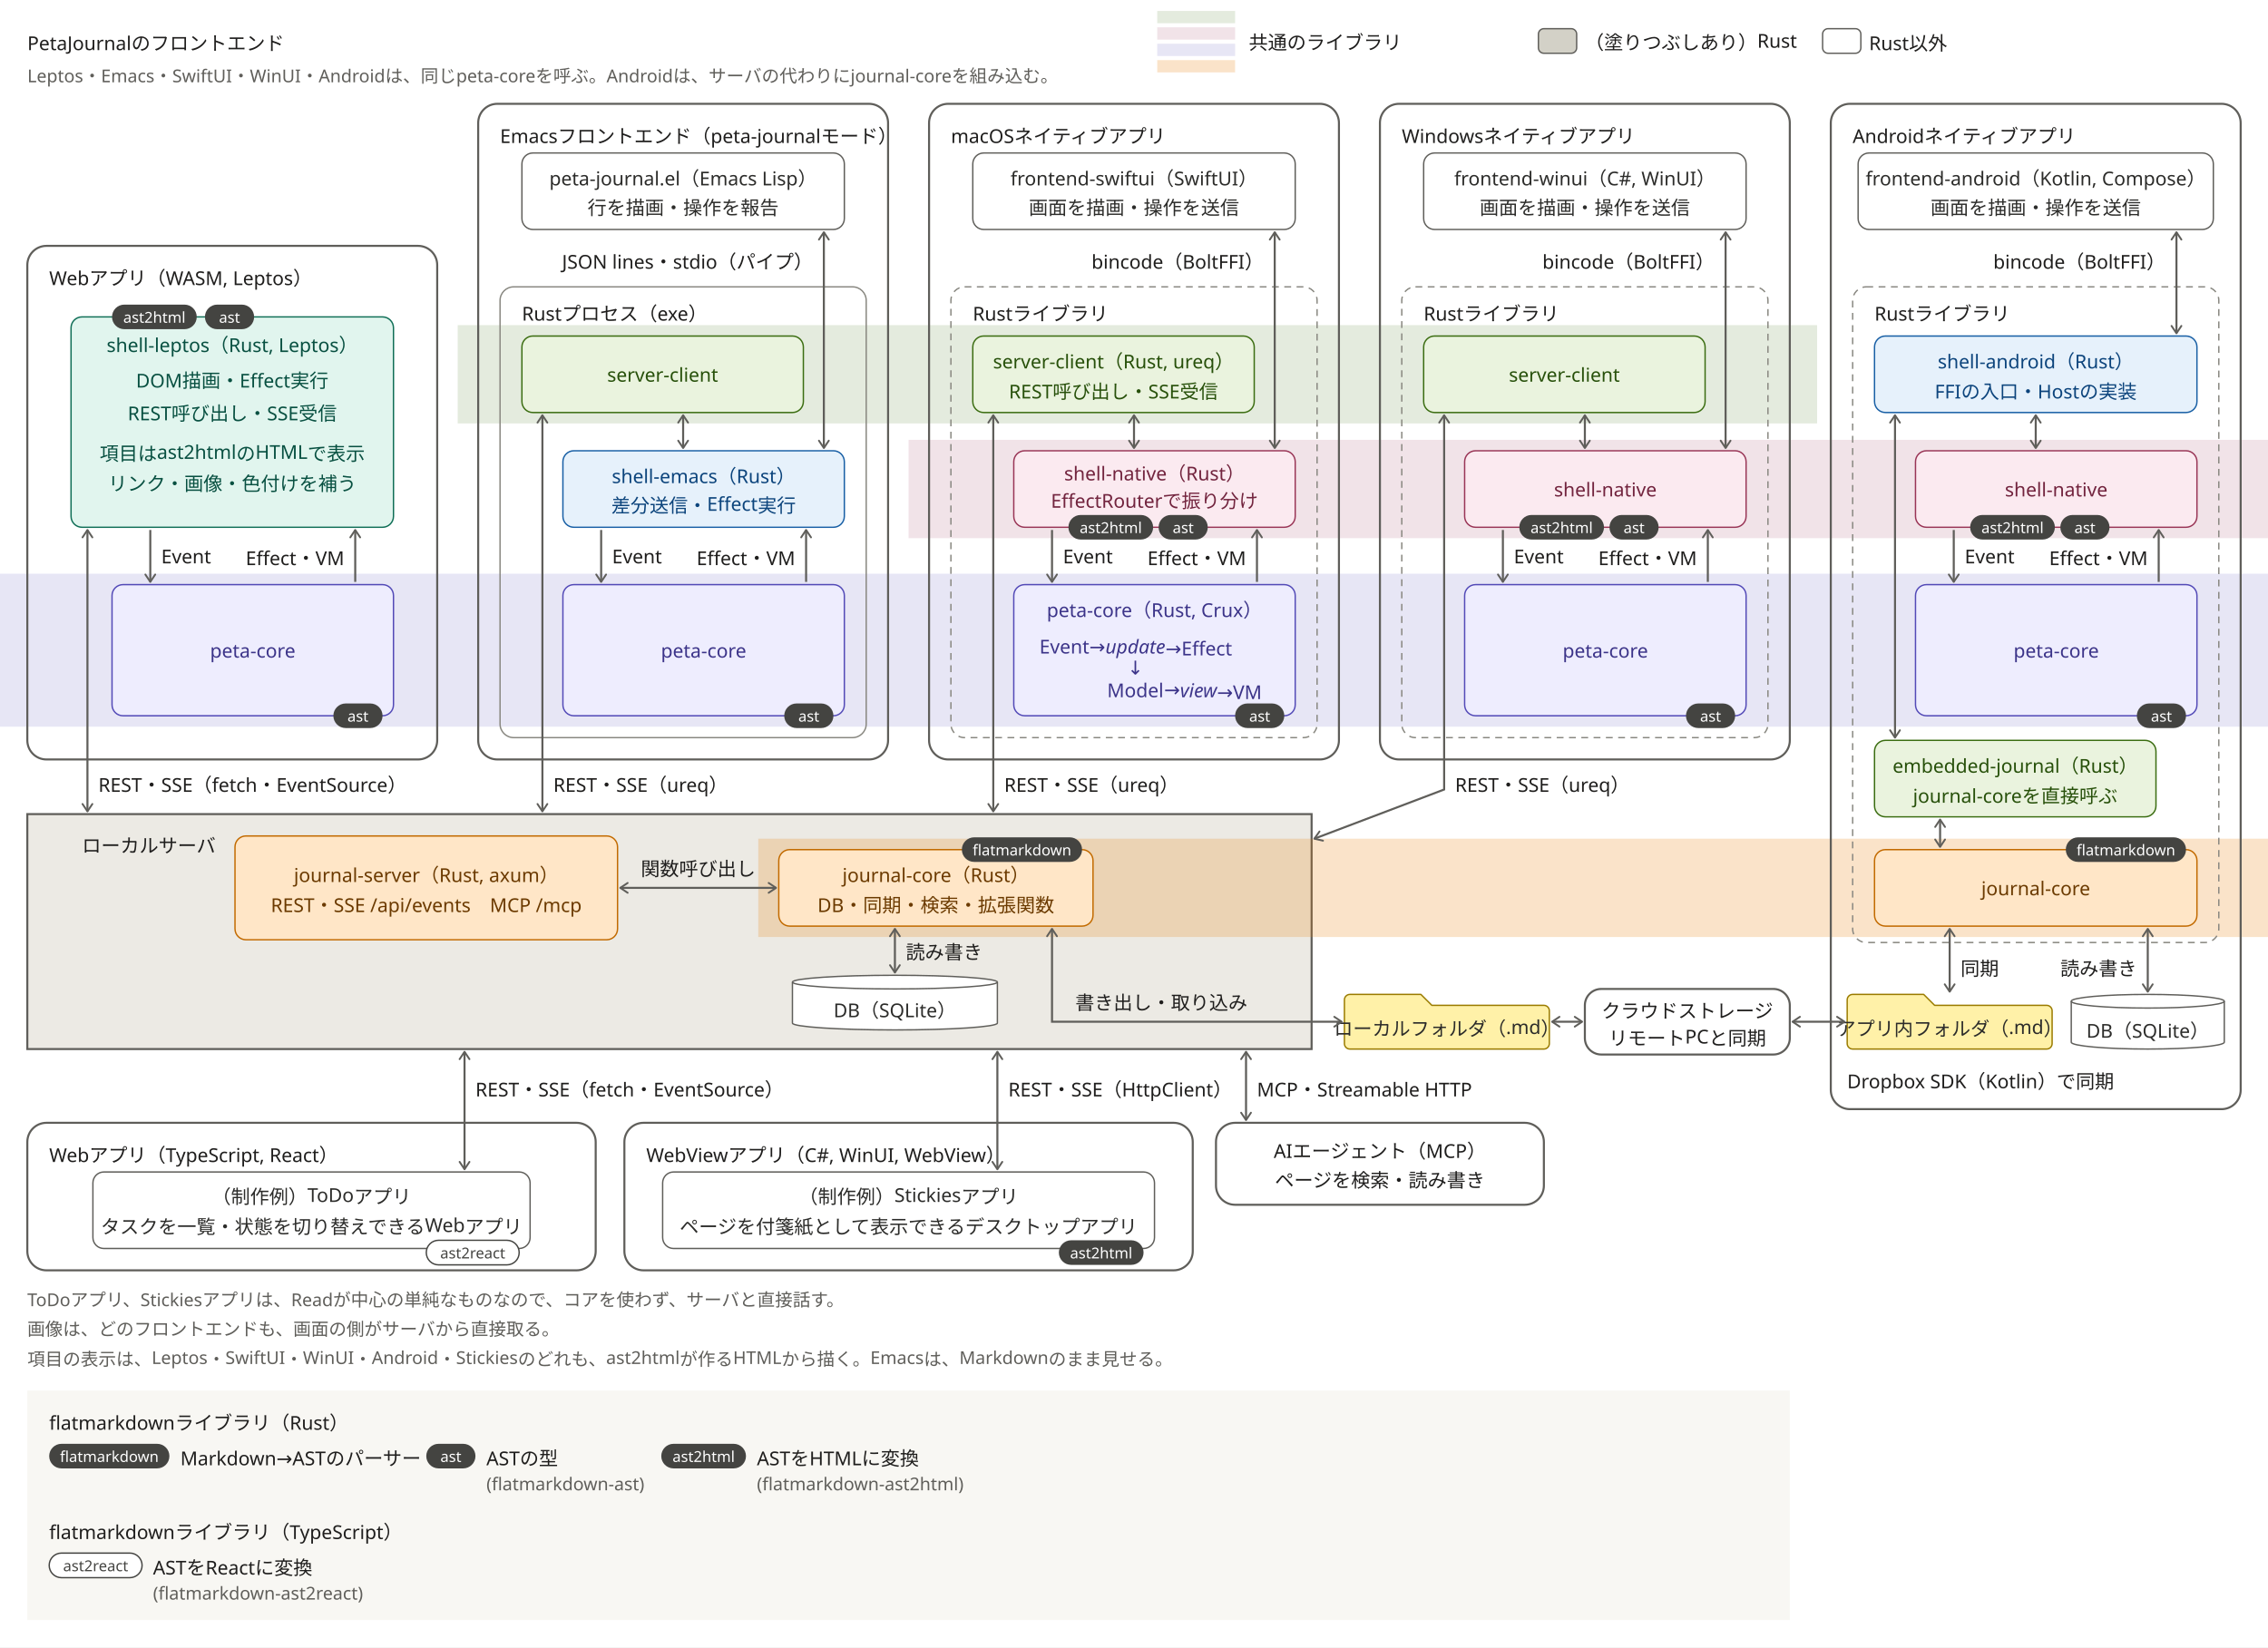
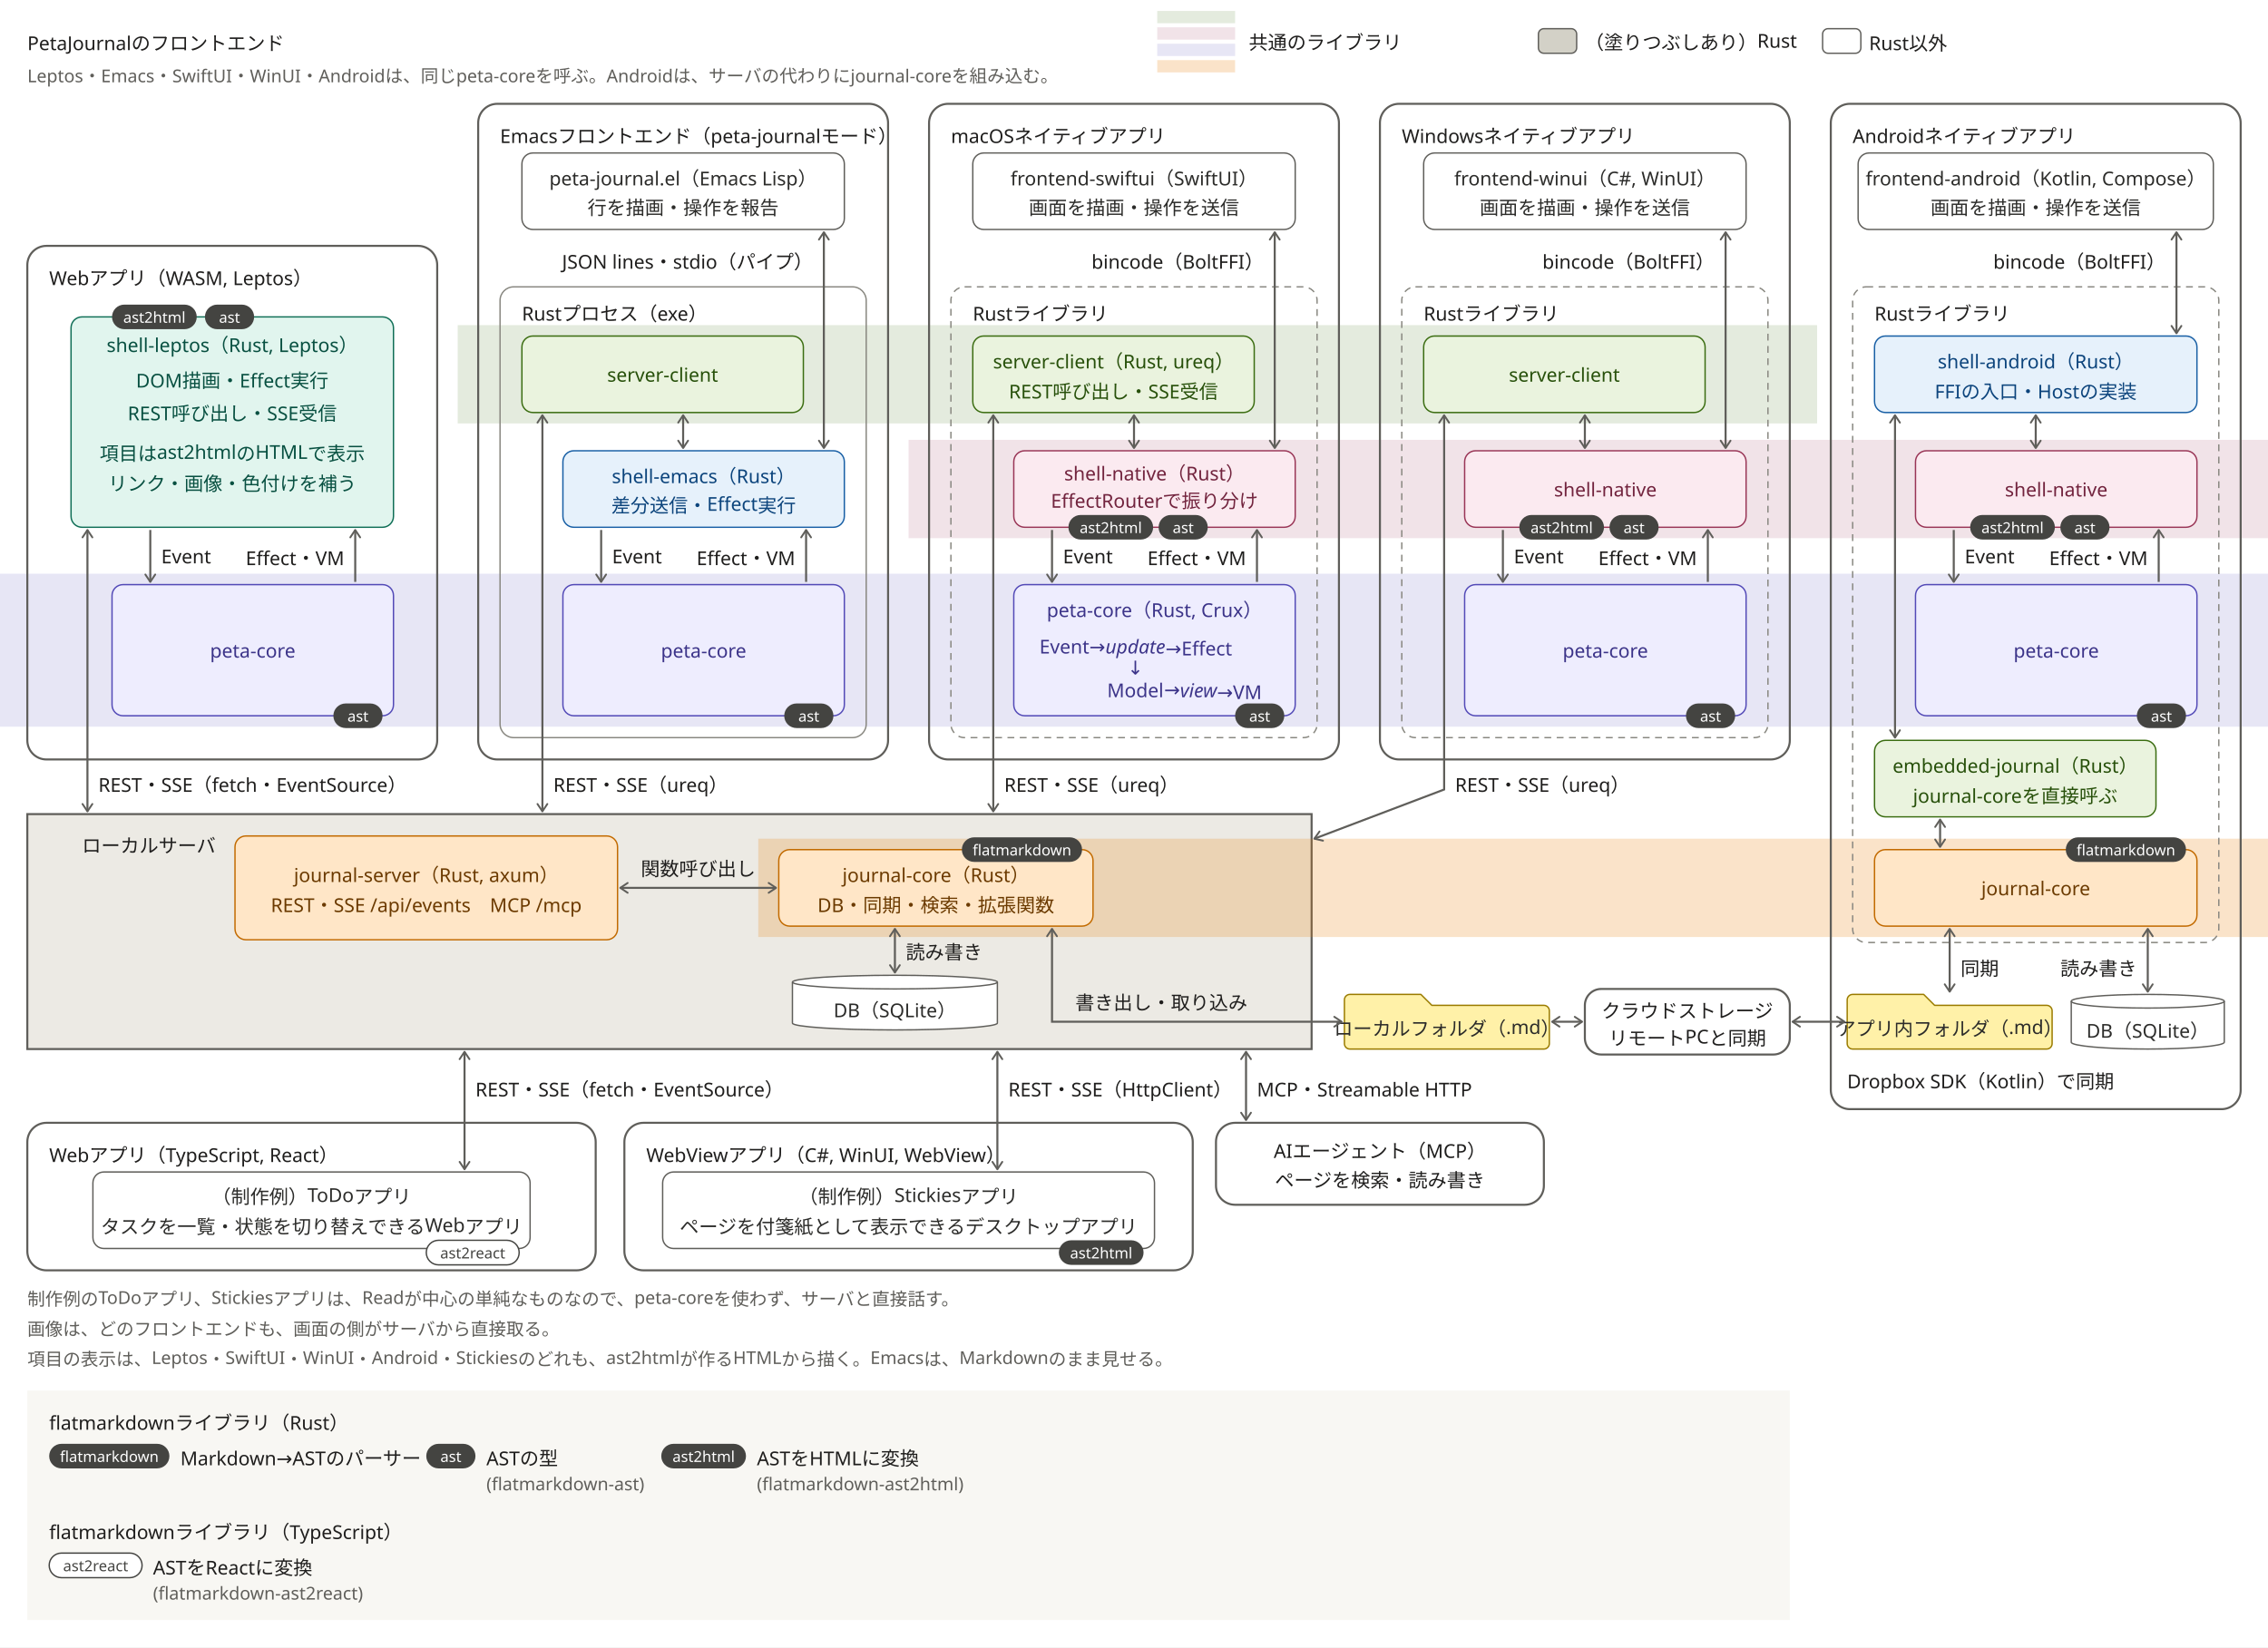
<svg xmlns="http://www.w3.org/2000/svg" width="1660" height="1206" viewBox="0 0 1660 1206" role="img">
  <defs>
    <marker id="arrow" viewBox="0 0 10 10" refX="8" refY="5" markerWidth="6" markerHeight="6" orient="auto-start-reverse">
      <path d="M2 1L8 5L2 9" fill="none" stroke="#5F5E5A" stroke-width="1.5" stroke-linecap="round" stroke-linejoin="round" />
    </marker>
    <style>
text { font-family: "Hiragino Sans", "Yu Gothic UI", "Meiryo", "Noto Sans JP", sans-serif; font-size: 14px; fill: #1F1E1D; }
.th { font-weight: 500; }
.note { font-size: 13px; fill: #5F5E5A; }
.arr { stroke: #5F5E5A; stroke-width: 1.5; fill: none; }
.frame { fill: none; stroke: #5F5E5A; stroke-width: 1.5; }
.inner { fill: none; stroke: #888780; stroke-width: 1; stroke-dasharray: 5 4; }
.teal rect { fill: #E1F5EE; stroke: #0F6E56; stroke-width: 1; }
.teal text { fill: #085041; }
.purple rect { fill: #EEEDFE; stroke: #534AB7; stroke-width: 1; }
.purple text { fill: #3C3489; }
.coral rect { fill: #FFE6C7; stroke: #C26A00; stroke-width: 1; }
.coral text { fill: #6B3A00; }
.gray rect { fill: #F1EFE8; stroke: #5F5E5A; stroke-width: 1; }
.gray text { fill: #2C2C2A; }
.blue rect { fill: #E6F1FB; stroke: #185FA5; stroke-width: 1; }
.blue text { fill: #0C447C; }
.pink rect { fill: #FBEAF0; stroke: #993556; stroke-width: 1; }
.pink text { fill: #72243E; }
.green rect { fill: #EAF3DE; stroke: #3B6D11; stroke-width: 1; }
.green text { fill: #27500A; }
.other rect { fill: #FFFFFF; }
.store path { fill: #FFFFFF; stroke: #5F5E5A; stroke-width: 1; stroke-linejoin: round; }
.store path.folder { fill: #FFF1A8; stroke: #9A7B00; }
.chip rect { fill: #444441; stroke: none; }
.chip text { fill: #FFFFFF; font-size: 11px; font-weight: 500; }
.wip rect { stroke-dasharray: 5 4; }
.badge rect { fill: #FAEEDA; stroke: #BA7517; stroke-width: 1; }
.badge text { fill: #854F0B; font-size: 12px; font-weight: 500; }
</style>
  </defs>
  <rect x="0" y="0" width="1660" height="1206" fill="#FFFFFF" />
  <rect x="0" y="420" width="1660" height="112" fill="#534AB7" fill-opacity="0.14" />
  <rect x="335" y="238" width="995" height="72" fill="#3B6D11" fill-opacity="0.14" />
  <rect x="665" y="322" width="995" height="72" fill="#993556" fill-opacity="0.14" />
  <rect class="frame" x="20" y="596" width="940" height="172" style="fill:#ECEAE4" />
  <rect x="555" y="614" width="1105" height="72" fill="#E8830C" fill-opacity="0.22" />
  <text class="th" x="20" y="30" dominant-baseline="central">PetaJournalのフロントエンド</text>
  <text class="note" x="20" y="54" dominant-baseline="central">Leptos・Emacs・SwiftUI・WinUI・Androidは、同じpeta-coreを呼ぶ。Androidは、サーバの代わりにjournal-coreを組み込む。</text>
  <rect x="847" y="8" width="57" height="9" fill="#3B6D11" fill-opacity="0.14" />
  <rect x="847" y="20" width="57" height="9" fill="#993556" fill-opacity="0.14" />
  <rect x="847" y="32" width="57" height="9" fill="#534AB7" fill-opacity="0.14" />
  <rect x="847" y="44" width="57" height="9" fill="#E8830C" fill-opacity="0.22" />
  <text x="914" y="30" dominant-baseline="central">共通のライブラリ</text>
  <g class="gray">
    <rect x="1126" y="21" width="28" height="18" rx="4" style="fill:#D3D1C7" />
    <text x="1160" y="30" dominant-baseline="central" style="fill:#1F1E1D">（塗りつぶしあり）Rust</text>
  </g>
  <g class="gray other">
    <rect x="1334" y="21" width="28" height="18" rx="4" />
    <text x="1368" y="30" dominant-baseline="central" style="fill:#1F1E1D">Rust以外</text>
  </g>
  <g transform="translate(0,56)">
    <rect class="frame" x="20" y="124" width="300" height="376" rx="14" />
    <text class="th" x="36" y="146" dominant-baseline="central">Webアプリ（WASM, Leptos）</text>
    <rect class="frame" x="350" y="20" width="300" height="480" rx="14" />
    <text class="th" x="366" y="42" dominant-baseline="central">Emacsフロントエンド（peta-journalモード）</text>
    <rect class="inner" x="366" y="154" width="268" height="330" rx="10" style="stroke-dasharray:none" />
    <text x="382" y="172" dominant-baseline="central">Rustプロセス（exe）</text>
    <rect class="frame" x="680" y="20" width="300" height="480" rx="14" />
    <text class="th" x="696" y="42" dominant-baseline="central">macOSネイティブアプリ</text>
    <rect class="inner" x="696" y="154" width="268" height="330" rx="10" />
    <text x="712" y="172" dominant-baseline="central">Rustライブラリ</text>
    <g class="teal">
      <rect x="52" y="176" width="236" height="154" rx="8" />
      <text class="th" x="170" y="195" text-anchor="middle" dominant-baseline="central">shell-leptos（Rust, Leptos）</text>
      <text x="170" y="221" text-anchor="middle" dominant-baseline="central">DOM描画・Effect実行</text>
      <text x="170" y="245" text-anchor="middle" dominant-baseline="central">REST呼び出し・SSE受信</text>
      <text x="170" y="275" text-anchor="middle" dominant-baseline="central">項目はast2htmlのHTMLで表示</text>
      <text x="170" y="297" text-anchor="middle" dominant-baseline="central">リンク・画像・色付けを補う</text>
    </g>
    <g class="purple">
      <rect x="82" y="372" width="206" height="96" rx="8" />
      <text class="th" x="185" y="420" text-anchor="middle" dominant-baseline="central">peta-core</text>
    </g>
    <g class="gray other">
      <rect x="382" y="56" width="236" height="56" rx="8" />
      <text class="th" x="500" y="73" text-anchor="middle" dominant-baseline="central">peta-journal.el（Emacs Lisp）</text>
      <text x="500" y="95" text-anchor="middle" dominant-baseline="central">行を描画・操作を報告</text>
    </g>
    <g class="green">
      <rect x="382" y="190" width="206" height="56" rx="8" />
      <text class="th" x="485" y="218" text-anchor="middle" dominant-baseline="central">server-client</text>
    </g>
    <g class="blue">
      <rect x="412" y="274" width="206" height="56" rx="8" />
      <text class="th" x="515" y="291" text-anchor="middle" dominant-baseline="central">shell-emacs（Rust）</text>
      <text x="515" y="313" text-anchor="middle" dominant-baseline="central">差分送信・Effect実行</text>
    </g>
    <g class="purple">
      <rect x="412" y="372" width="206" height="96" rx="8" />
      <text class="th" x="515" y="420" text-anchor="middle" dominant-baseline="central">peta-core</text>
    </g>
    <g class="gray other">
      <rect x="712" y="56" width="236" height="56" rx="8" />
      <text class="th" x="830" y="73" text-anchor="middle" dominant-baseline="central">frontend-swiftui（SwiftUI）</text>
      <text x="830" y="95" text-anchor="middle" dominant-baseline="central">画面を描画・操作を送信</text>
    </g>
    <g class="green">
      <rect x="712" y="190" width="206" height="56" rx="8" />
      <text class="th" x="815" y="207" text-anchor="middle" dominant-baseline="central">server-client（Rust, ureq）</text>
      <text x="815" y="229" text-anchor="middle" dominant-baseline="central">REST呼び出し・SSE受信</text>
    </g>
    <g class="pink">
      <rect x="742" y="274" width="206" height="56" rx="8" />
      <text class="th" x="845" y="289" text-anchor="middle" dominant-baseline="central">shell-native（Rust）</text>
      <text x="845" y="309" text-anchor="middle" dominant-baseline="central">EffectRouterで振り分け</text>
    </g>
    <g class="purple">
      <rect x="742" y="372" width="206" height="96" rx="8" />
      <text class="th" x="845" y="389" text-anchor="middle" dominant-baseline="central">peta-core（Rust, Crux）</text>
      <text x="809" y="417" text-anchor="end" dominant-baseline="central">Event→</text>
      <text x="831" y="417" text-anchor="middle" dominant-baseline="central" font-style="italic">update</text>
      <text x="853" y="417" dominant-baseline="central">→Effect</text>
      <text x="831" y="433" text-anchor="middle" dominant-baseline="central">↓</text>
      <text x="831" y="449" text-anchor="middle" dominant-baseline="central">Model</text>
      <text x="852" y="449" dominant-baseline="central">→<tspan font-style="italic">view</tspan>→VM</text>
    </g>
    <line class="arr" x1="110" y1="332" x2="110" y2="370" marker-end="url(#arrow)" />
    <text x="118" y="351" dominant-baseline="central">Event</text>
    <line class="arr" x1="260" y1="370" x2="260" y2="332" marker-end="url(#arrow)" />
    <text x="252" y="351" text-anchor="end" dominant-baseline="central">Effect・VM</text>
    <line class="arr" x1="500" y1="248" x2="500" y2="272" marker-start="url(#arrow)" marker-end="url(#arrow)" />
    <line class="arr" x1="440" y1="332" x2="440" y2="370" marker-end="url(#arrow)" />
    <text x="448" y="351" dominant-baseline="central">Event</text>
    <line class="arr" x1="590" y1="370" x2="590" y2="332" marker-end="url(#arrow)" />
    <text x="582" y="351" text-anchor="end" dominant-baseline="central">Effect・VM</text>
    <line class="arr" x1="830" y1="248" x2="830" y2="272" marker-start="url(#arrow)" marker-end="url(#arrow)" />
    <line class="arr" x1="770" y1="332" x2="770" y2="370" marker-end="url(#arrow)" />
    <text x="778" y="351" dominant-baseline="central">Event</text>
    <line class="arr" x1="920" y1="370" x2="920" y2="332" marker-end="url(#arrow)" />
    <text x="912" y="351" text-anchor="end" dominant-baseline="central">Effect・VM</text>
    <line class="arr" x1="603" y1="114" x2="603" y2="272" marker-start="url(#arrow)" marker-end="url(#arrow)" />
    <text x="595" y="134" text-anchor="end" dominant-baseline="central">JSON lines・stdio（パイプ）</text>
    <line class="arr" x1="933" y1="114" x2="933" y2="272" marker-start="url(#arrow)" marker-end="url(#arrow)" />
    <text x="925" y="134" text-anchor="end" dominant-baseline="central">bincode（BoltFFI）</text>
    <line class="arr" x1="64" y1="332" x2="64" y2="538" marker-start="url(#arrow)" marker-end="url(#arrow)" />
    <text x="72" y="517" dominant-baseline="central">REST・SSE（fetch・EventSource）</text>
    <line class="arr" x1="397" y1="248" x2="397" y2="538" marker-start="url(#arrow)" marker-end="url(#arrow)" />
    <text x="405" y="517" dominant-baseline="central">REST・SSE（ureq）</text>
    <line class="arr" x1="727" y1="248" x2="727" y2="538" marker-start="url(#arrow)" marker-end="url(#arrow)" />
    <text x="735" y="517" dominant-baseline="central">REST・SSE（ureq）</text>
    <rect class="frame" x="1010" y="20" width="300" height="480" rx="14" />
    <text class="th" x="1026" y="42" dominant-baseline="central">Windowsネイティブアプリ</text>
    <rect class="inner" x="1026" y="154" width="268" height="330" rx="10" />
    <text x="1042" y="172" dominant-baseline="central">Rustライブラリ</text>
    <g class="gray other">
      <rect x="1042" y="56" width="236" height="56" rx="8" />
      <text class="th" x="1160" y="73" text-anchor="middle" dominant-baseline="central">frontend-winui（C#, WinUI）</text>
      <text x="1160" y="95" text-anchor="middle" dominant-baseline="central">画面を描画・操作を送信</text>
    </g>
    <g class="green">
      <rect x="1042" y="190" width="206" height="56" rx="8" />
      <text class="th" x="1145" y="218" text-anchor="middle" dominant-baseline="central">server-client</text>
    </g>
    <g class="pink">
      <rect x="1072" y="274" width="206" height="56" rx="8" />
      <text class="th" x="1175" y="302" text-anchor="middle" dominant-baseline="central">shell-native</text>
    </g>
    <g class="purple">
      <rect x="1072" y="372" width="206" height="96" rx="8" />
      <text class="th" x="1175" y="420" text-anchor="middle" dominant-baseline="central">peta-core</text>
    </g>
    <line class="arr" x1="1160" y1="248" x2="1160" y2="272" marker-start="url(#arrow)" marker-end="url(#arrow)" />
    <line class="arr" x1="1100" y1="332" x2="1100" y2="370" marker-end="url(#arrow)" />
    <text x="1108" y="351" dominant-baseline="central">Event</text>
    <line class="arr" x1="1250" y1="370" x2="1250" y2="332" marker-end="url(#arrow)" />
    <text x="1242" y="351" text-anchor="end" dominant-baseline="central">Effect・VM</text>
    <line class="arr" x1="1263" y1="114" x2="1263" y2="272" marker-start="url(#arrow)" marker-end="url(#arrow)" />
    <text x="1255" y="134" text-anchor="end" dominant-baseline="central">bincode（BoltFFI）</text>
    <path class="arr" d="M1057 248V522L962 558" marker-start="url(#arrow)" marker-end="url(#arrow)" />
    <text x="1065" y="517" dominant-baseline="central">REST・SSE（ureq）</text>
    <g class="chip">
      <rect x="1234" y="459" width="36" height="18" rx="9" />
      <text x="1252" y="468" text-anchor="middle" dominant-baseline="central">ast</text>
      <rect x="1112" y="321" width="62" height="18" rx="9" />
      <text x="1143" y="330" text-anchor="middle" dominant-baseline="central">ast2html</text>
      <rect x="1178" y="321" width="36" height="18" rx="9" />
      <text x="1196" y="330" text-anchor="middle" dominant-baseline="central">ast</text>
    </g>
    <rect class="frame" x="1340" y="20" width="300" height="736" rx="14" />
    <text class="th" x="1356" y="42" dominant-baseline="central">Androidネイティブアプリ</text>
    <rect class="inner" x="1356" y="154" width="268" height="480" rx="10" />
    <text x="1372" y="172" dominant-baseline="central">Rustライブラリ</text>
    <g class="gray other">
      <rect x="1360" y="56" width="260" height="56" rx="8" />
      <text class="th" x="1490" y="73" text-anchor="middle" dominant-baseline="central">frontend-android（Kotlin, Compose）</text>
      <text x="1490" y="95" text-anchor="middle" dominant-baseline="central">画面を描画・操作を送信</text>
    </g>
    <g class="green">
      <rect x="1372" y="486" width="206" height="56" rx="8" />
      <text class="th" x="1475" y="503" text-anchor="middle" dominant-baseline="central">embedded-journal（Rust）</text>
      <text x="1475" y="525" text-anchor="middle" dominant-baseline="central">journal-coreを直接呼ぶ</text>
    </g>
    <g class="blue">
      <rect x="1372" y="190" width="236" height="56" rx="8" />
      <text class="th" x="1490" y="207" text-anchor="middle" dominant-baseline="central">shell-android（Rust）</text>
      <text x="1490" y="229" text-anchor="middle" dominant-baseline="central">FFIの入口・Hostの実装</text>
    </g>
    <g class="pink">
      <rect x="1402" y="274" width="206" height="56" rx="8" />
      <text class="th" x="1505" y="302" text-anchor="middle" dominant-baseline="central">shell-native</text>
    </g>
    <g class="purple">
      <rect x="1402" y="372" width="206" height="96" rx="8" />
      <text class="th" x="1505" y="420" text-anchor="middle" dominant-baseline="central">peta-core</text>
    </g>
    <line class="arr" x1="1490" y1="248" x2="1490" y2="272" marker-start="url(#arrow)" marker-end="url(#arrow)" />
    <g class="coral">
      <rect x="1372" y="566" width="236" height="56" rx="8" />
      <text class="th" x="1490" y="594" text-anchor="middle" dominant-baseline="central">journal-core</text>
    </g>
    <line class="arr" x1="1387" y1="248" x2="1387" y2="484" marker-start="url(#arrow)" marker-end="url(#arrow)" />
    <line class="arr" x1="1430" y1="332" x2="1430" y2="370" marker-end="url(#arrow)" />
    <text x="1438" y="351" dominant-baseline="central">Event</text>
    <line class="arr" x1="1580" y1="370" x2="1580" y2="332" marker-end="url(#arrow)" />
    <text x="1572" y="351" text-anchor="end" dominant-baseline="central">Effect・VM</text>
    <line class="arr" x1="1593" y1="114" x2="1593" y2="188" marker-start="url(#arrow)" marker-end="url(#arrow)" />
    <text x="1585" y="134" text-anchor="end" dominant-baseline="central">bincode（BoltFFI）</text>
    <line class="arr" x1="1420" y1="544" x2="1420" y2="564" marker-start="url(#arrow)" marker-end="url(#arrow)" />
    <g class="gray store">
      <path class="folder" d="M1356 672H1408L1416 680H1498a4 4 0 0 1 4 4V708a4 4 0 0 1 -4 4H1356a4 4 0 0 1 -4 -4V676a4 4 0 0 1 4 -4Z" />
      <text class="th" x="1427" y="696" text-anchor="middle" dominant-baseline="central">アプリ内フォルダ（.md）</text>
      <path d="M1516 677a56 5 0 0 1 112 0V707a56 5 0 0 1 -112 0Z" />
      <path d="M1516 677a56 5 0 0 0 112 0" style="fill:none" />
      <text class="th" x="1572" y="697" text-anchor="middle" dominant-baseline="central">DB（SQLite）</text>
    </g>
    <line class="arr" x1="1427" y1="624" x2="1427" y2="670" marker-start="url(#arrow)" marker-end="url(#arrow)" />
    <text x="1435" y="652" dominant-baseline="central">同期</text>
    <line class="arr" x1="1572" y1="624" x2="1572" y2="670" marker-start="url(#arrow)" marker-end="url(#arrow)" />
    <text x="1564" y="652" text-anchor="end" dominant-baseline="central">読み書き</text>
    <line class="arr" x1="1312" y1="692" x2="1350" y2="692" marker-start="url(#arrow)" marker-end="url(#arrow)" />
    <text x="1352" y="734" dominant-baseline="central">Dropbox SDK（Kotlin）で同期</text>
    <g class="chip">
      <rect x="1564" y="459" width="36" height="18" rx="9" />
      <text x="1582" y="468" text-anchor="middle" dominant-baseline="central">ast</text>
      <rect x="1442" y="321" width="62" height="18" rx="9" />
      <text x="1473" y="330" text-anchor="middle" dominant-baseline="central">ast2html</text>
      <rect x="1508" y="321" width="36" height="18" rx="9" />
      <text x="1526" y="330" text-anchor="middle" dominant-baseline="central">ast</text>
      <rect x="1512" y="557" width="88" height="18" rx="9" />
      <text x="1556" y="566" text-anchor="middle" dominant-baseline="central">flatmarkdown</text>
    </g>
    <text class="th" x="60" y="562" dominant-baseline="central">ローカルサーバ</text>
    <g class="coral">
      <rect x="172" y="556" width="280" height="76" rx="8" />
      <text class="th" x="312" y="583" text-anchor="middle" dominant-baseline="central">journal-server（Rust, axum）</text>
      <text x="312" y="605" text-anchor="middle" dominant-baseline="central">REST・SSE /api/events　MCP /mcp</text>
      <rect x="570" y="566" width="230" height="56" rx="8" />
      <text class="th" x="685" y="583" text-anchor="middle" dominant-baseline="central">journal-core（Rust）</text>
      <text x="685" y="605" text-anchor="middle" dominant-baseline="central">DB・同期・検索・拡張関数</text>
    </g>
    <line class="arr" x1="454" y1="594" x2="568" y2="594" marker-start="url(#arrow)" marker-end="url(#arrow)" />
    <text x="511" y="579" text-anchor="middle" dominant-baseline="central">関数呼び出し</text>
    <g class="gray store">
      <path class="folder" d="M988 672H1040L1048 680H1130a4 4 0 0 1 4 4V708a4 4 0 0 1 -4 4H988a4 4 0 0 1 -4 -4V676a4 4 0 0 1 4 -4Z" />
      <text class="th" x="1059" y="696" text-anchor="middle" dominant-baseline="central">ローカルフォルダ（.md）</text>
      <path d="M580 663a75 5 0 0 1 150 0V693a75 5 0 0 1 -150 0Z" />
      <path d="M580 663a75 5 0 0 0 150 0" style="fill:none" />
      <text class="th" x="655" y="682" text-anchor="middle" dominant-baseline="central">DB（SQLite）</text>
    </g>
    <path class="arr" d="M770 624V692H982" marker-start="url(#arrow)" marker-end="url(#arrow)" />
    <text x="850" y="677" text-anchor="middle" dominant-baseline="central">書き出し・取り込み</text>
    <line class="arr" x1="655" y1="624" x2="655" y2="656" marker-start="url(#arrow)" marker-end="url(#arrow)" />
    <text x="663" y="640" dominant-baseline="central">読み書き</text>
    <rect class="frame" x="1160" y="668" width="150" height="48" rx="12" />
    <text class="th" x="1235" y="683" text-anchor="middle" dominant-baseline="central">クラウドストレージ</text>
    <text x="1235" y="703" text-anchor="middle" dominant-baseline="central">リモートPCと同期</text>
    <line class="arr" x1="1136" y1="692" x2="1158" y2="692" marker-start="url(#arrow)" marker-end="url(#arrow)" />
    <g class="chip">
      <rect x="82" y="167" width="62" height="18" rx="9" />
      <text x="113" y="176" text-anchor="middle" dominant-baseline="central">ast2html</text>
      <rect x="150" y="167" width="36" height="18" rx="9" />
      <text x="168" y="176" text-anchor="middle" dominant-baseline="central">ast</text>
      <rect x="244" y="459" width="36" height="18" rx="9" />
      <text x="262" y="468" text-anchor="middle" dominant-baseline="central">ast</text>
      <rect x="904" y="459" width="36" height="18" rx="9" />
      <text x="922" y="468" text-anchor="middle" dominant-baseline="central">ast</text>
      <rect x="782" y="321" width="62" height="18" rx="9" />
      <text x="813" y="330" text-anchor="middle" dominant-baseline="central">ast2html</text>
      <rect x="848" y="321" width="36" height="18" rx="9" />
      <text x="866" y="330" text-anchor="middle" dominant-baseline="central">ast</text>
      <rect x="574" y="459" width="36" height="18" rx="9" />
      <text x="592" y="468" text-anchor="middle" dominant-baseline="central">ast</text>
      <rect x="704" y="557" width="88" height="18" rx="9" />
      <text x="748" y="566" text-anchor="middle" dominant-baseline="central">flatmarkdown</text>
    </g>
    <g transform="translate(0,76)">
      <rect class="frame" x="20" y="690" width="416" height="108" rx="14" />
      <text class="th" x="36" y="712" dominant-baseline="central">Webアプリ（TypeScript, React）</text>
      <g class="gray other">
        <rect x="68" y="726" width="320" height="56" rx="8" />
        <text class="th" x="228" y="743" text-anchor="middle" dominant-baseline="central">（制作例）ToDoアプリ</text>
        <text x="228" y="765" text-anchor="middle" dominant-baseline="central">タスクを一覧・状態を切り替えできるWebアプリ</text>
      </g>
      <line class="arr" x1="340" y1="638" x2="340" y2="724" marker-start="url(#arrow)" marker-end="url(#arrow)" />
      <text x="348" y="664" dominant-baseline="central">REST・SSE（fetch・EventSource）</text>
      <rect class="frame" x="457" y="690" width="416" height="108" rx="14" />
      <text class="th" x="473" y="712" dominant-baseline="central">WebViewアプリ（C#, WinUI, WebView）</text>
      <g class="gray other">
        <rect x="485" y="726" width="360" height="56" rx="8" />
        <text class="th" x="665" y="743" text-anchor="middle" dominant-baseline="central">（制作例）Stickiesアプリ</text>
        <text x="665" y="765" text-anchor="middle" dominant-baseline="central">ページを付箋紙として表示できるデスクトップアプリ</text>
      </g>
      <line class="arr" x1="730" y1="638" x2="730" y2="724" marker-start="url(#arrow)" marker-end="url(#arrow)" />
      <text x="738" y="664" dominant-baseline="central">REST・SSE（HttpClient）</text>
      <rect class="frame" x="890" y="690" width="240" height="60" rx="14" />
      <text class="th" x="1010" y="709" text-anchor="middle" dominant-baseline="central">AIエージェント（MCP）</text>
      <text x="1010" y="731" text-anchor="middle" dominant-baseline="central">ページを検索・読み書き</text>
      <line class="arr" x1="912" y1="638" x2="912" y2="688" marker-start="url(#arrow)" marker-end="url(#arrow)" />
      <text x="920" y="664" dominant-baseline="central">MCP・Streamable HTTP</text>
      <g class="chip">
        <rect x="312" y="776" width="68" height="18" rx="9" style="fill:#FFFFFF;stroke:#444441;stroke-width:1" />
        <text x="346" y="785" text-anchor="middle" dominant-baseline="central" style="fill:#444441">ast2react</text>
        <rect x="775" y="776" width="62" height="18" rx="9" />
        <text x="806" y="785" text-anchor="middle" dominant-baseline="central">ast2html</text>
      </g>
-       <text class="note" x="20" y="818" dominant-baseline="central">ToDoアプリ、Stickiesアプリは、Readが中心の単純なものなので、コアを使わず、サーバと直接話す。</text>
+       <text class="note" x="20" y="818" dominant-baseline="central">制作例のToDoアプリ、Stickiesアプリは、Readが中心の単純なものなので、peta-coreを使わず、サーバと直接話す。</text>
      <text class="note" x="20" y="840" dominant-baseline="central">画像は、どのフロントエンドも、画面の側がサーバから直接取る。</text>
      <text class="note" x="20" y="862" dominant-baseline="central">項目の表示は、Leptos・SwiftUI・WinUI・Android・Stickiesのどれも、ast2htmlが作るHTMLから描く。Emacsは、Markdownのまま見せる。</text>
      <g transform="translate(0,266)">
        <rect x="20" y="620" width="1290" height="168" fill="#F8F7F3" />
        <text class="th" x="36" y="642" dominant-baseline="central">flatmarkdownライブラリ（Rust）</text>
        <g class="chip">
          <rect x="36" y="659" width="88" height="18" rx="9" />
          <text x="80" y="668" text-anchor="middle" dominant-baseline="central">flatmarkdown</text>
          <rect x="312" y="659" width="36" height="18" rx="9" />
          <text x="330" y="668" text-anchor="middle" dominant-baseline="central">ast</text>
          <rect x="484" y="659" width="62" height="18" rx="9" />
          <text x="515" y="668" text-anchor="middle" dominant-baseline="central">ast2html</text>
        </g>
        <text x="132" y="668" dominant-baseline="central">Markdown→ASTのパーサー</text>
        <text x="356" y="668" dominant-baseline="central">ASTの型</text>
        <text class="note" x="356" y="688" dominant-baseline="central">(flatmarkdown-ast)</text>
        <text x="554" y="668" dominant-baseline="central">ASTをHTMLに変換</text>
        <text class="note" x="554" y="688" dominant-baseline="central">(flatmarkdown-ast2html)</text>
        <g class="chip">
          <rect x="36" y="739" width="68" height="18" rx="9" style="fill:#FFFFFF;stroke:#444441;stroke-width:1" />
          <text x="70" y="748" text-anchor="middle" dominant-baseline="central" style="fill:#444441">ast2react</text>
        </g>
        <text class="th" x="36" y="722" dominant-baseline="central">flatmarkdownライブラリ（TypeScript）</text>
        <text x="112" y="748" dominant-baseline="central">ASTをReactに変換</text>
        <text class="note" x="112" y="768" dominant-baseline="central">(flatmarkdown-ast2react)</text>
      </g>
    </g>
  </g>
</svg>
